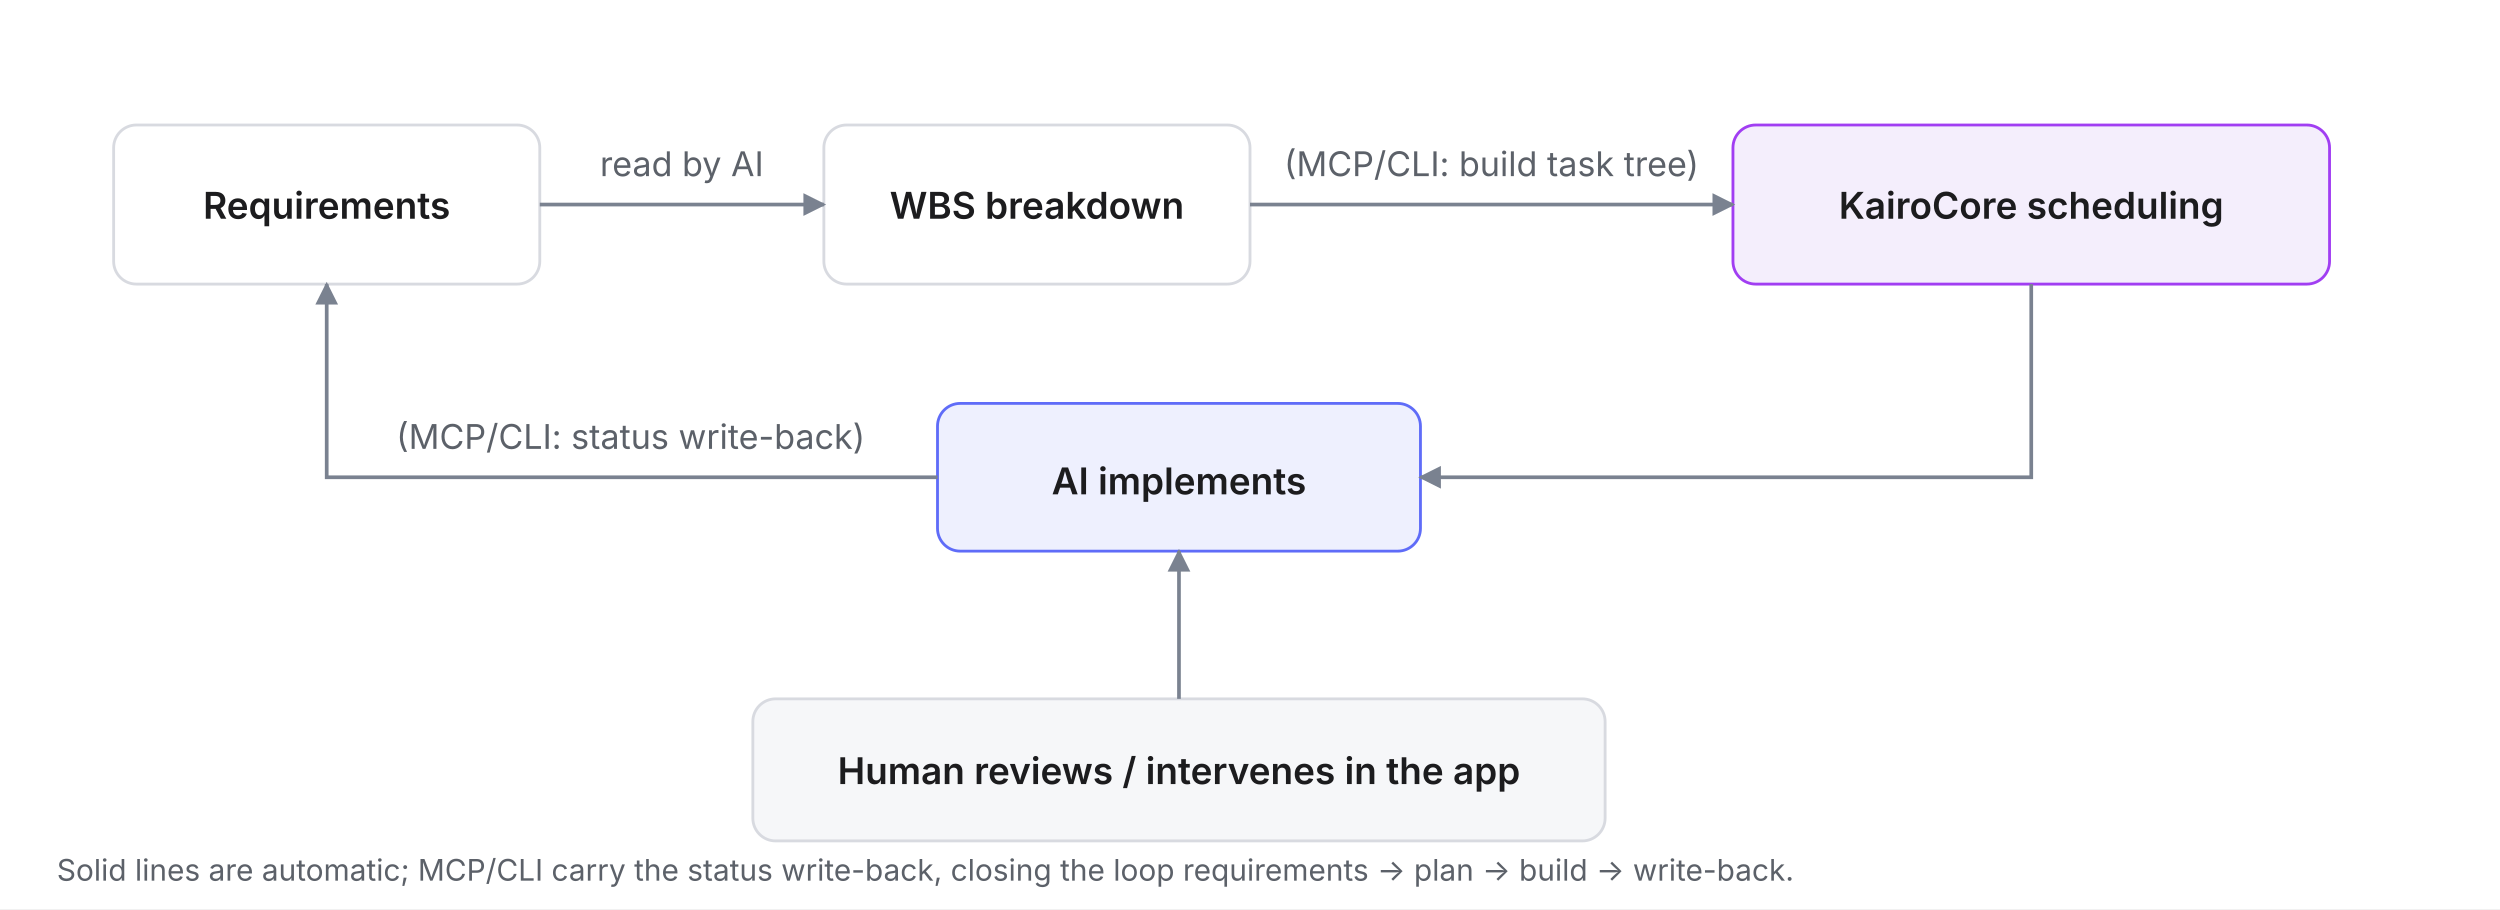
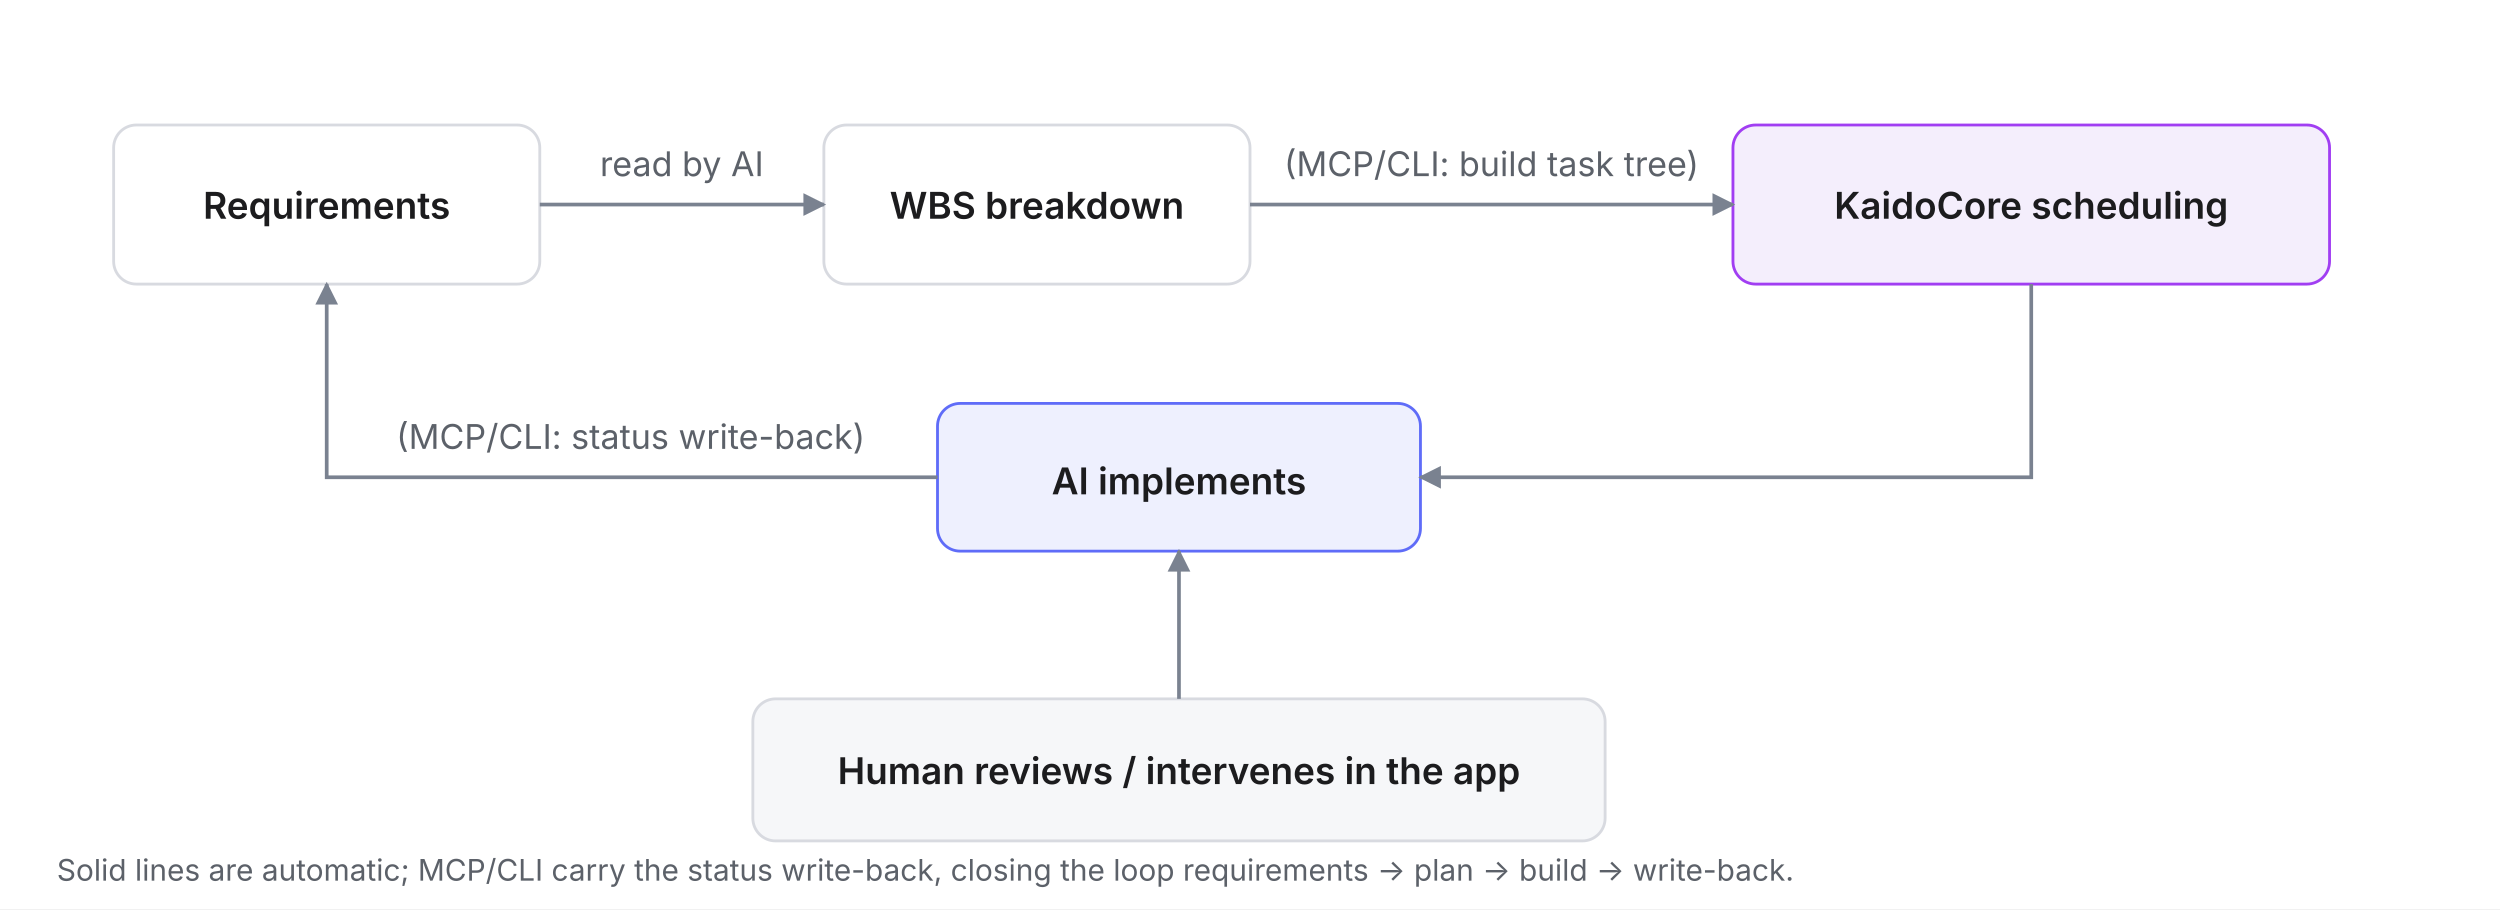
- <svg xmlns="http://www.w3.org/2000/svg" viewBox="0 0 880 320" width="880" height="320" role="img" aria-labelledby="kairo-fig-title kairo-fig-desc">
+ <svg xmlns="http://www.w3.org/2000/svg" viewBox="0 0 880 320" width="880" height="320" role="img" aria-labelledby="kaido-fig-title kaido-fig-desc">
  <style>
    .canvas { fill: #FFFFFF; }
    .panel { fill: #FFFFFF; stroke: #D8DAE0; stroke-width: 1; }
    .soft { fill: #F6F7F9; stroke: #D8DAE0; stroke-width: 1; }
    .accent { fill: #EEF0FE; stroke: #5F6CF8; stroke-width: 1; }
    .core { fill: #F4EEFC; stroke: #A13EF2; stroke-width: 1; }
    .line { stroke: #7A8290; stroke-width: 1.3; fill: none; }
    .tree { stroke: #C3C7D0; stroke-width: 1; fill: none; }
    .t-title { font: 600 13px "SF Pro Text", -apple-system, "PingFang SC", "Hiragino Sans GB", "Microsoft YaHei", sans-serif; fill: #1C1C1E; }
    .t-sub { font: 400 12px "SF Pro Text", -apple-system, "PingFang SC", "Hiragino Sans GB", "Microsoft YaHei", sans-serif; fill: #5C6169; }
    .t-name { font: 600 12.5px "SF Mono", ui-monospace, Menlo, monospace; fill: #1C1C1E; }
    .t-mono { font: 400 12px "SF Mono", ui-monospace, Menlo, monospace; fill: #1C1C1E; }
    .t-band { font: 600 11px "SF Pro Text", -apple-system, "PingFang SC", "Hiragino Sans GB", "Microsoft YaHei", sans-serif; fill: #5C6169; letter-spacing: 0.4px; }
    .t-note { font: 400 10.5px "SF Pro Text", -apple-system, "PingFang SC", "Hiragino Sans GB", "Microsoft YaHei", sans-serif; fill: #5C6169; }
    .arrow-head { fill: #7A8290; }
    @media (prefers-color-scheme: dark) {
      .canvas { fill: #1C1C1E; }
      .panel { fill: #2C2C2E; stroke: #3A3A3C; }
      .soft { fill: #242426; stroke: #3A3A3C; }
      .accent { fill: #232640; stroke: #5F6CF8; }
      .core { fill: #2B2233; stroke: #A13EF2; }
      .line { stroke: #8B93A3; }
      .tree { stroke: #4A4A4E; }
      .t-title, .t-name, .t-mono { fill: #F2F2F7; }
      .t-sub, .t-band, .t-note { fill: #A6A6AD; }
      .arrow-head { fill: #8B93A3; }
    }
  </style>
  <defs>
-     <marker id="kairo-arrow" markerWidth="8" markerHeight="8" refX="7.2" refY="4" orient="auto" markerUnits="userSpaceOnUse">
+     <marker id="kaido-arrow" markerWidth="8" markerHeight="8" refX="7.2" refY="4" orient="auto" markerUnits="userSpaceOnUse">
      <path d="M0,0 L8,4 L0,8 Z" class="arrow-head" />
    </marker>
  </defs>
  <rect class="canvas" x="0" y="0" width="880" height="320" />
  <rect class="panel" x="40" y="44" width="150" height="56" rx="8" />
  <text class="t-title" x="115" y="77" text-anchor="middle">Requirements</text>
  <rect class="panel" x="290" y="44" width="150" height="56" rx="8" />
  <text class="t-title" x="365" y="77" text-anchor="middle">WBS breakdown</text>
  <rect class="core" x="610" y="44" width="210" height="56" rx="8" />
-   <text class="t-title" x="715" y="77" text-anchor="middle">KairoCore scheduling</text>
-   <path class="line" d="M190,72 L290,72" marker-end="url(#kairo-arrow)" />
+   <text class="t-title" x="715" y="77" text-anchor="middle">KaidoCore scheduling</text>
+   <path class="line" d="M190,72 L290,72" marker-end="url(#kaido-arrow)" />
  <text class="t-sub" x="240" y="62" text-anchor="middle">read by AI</text>
-   <path class="line" d="M440,72 L610,72" marker-end="url(#kairo-arrow)" />
+   <path class="line" d="M440,72 L610,72" marker-end="url(#kaido-arrow)" />
  <text class="t-sub" x="525" y="62" text-anchor="middle">(MCP/CLI: build task tree)</text>
  <rect class="accent" x="330" y="142" width="170" height="52" rx="8" />
  <text class="t-title" x="415" y="174" text-anchor="middle">AI implements</text>
-   <path class="line" d="M715,100 L715,168 L500,168" marker-end="url(#kairo-arrow)" />
-   <path class="line" d="M330,168 L115,168 L115,100" marker-end="url(#kairo-arrow)" />
+   <path class="line" d="M715,100 L715,168 L500,168" marker-end="url(#kaido-arrow)" />
+   <path class="line" d="M330,168 L115,168 L115,100" marker-end="url(#kaido-arrow)" />
  <text class="t-sub" x="222" y="158" text-anchor="middle">(MCP/CLI: status write-back)</text>
  <rect class="soft" x="265" y="246" width="300" height="50" rx="8" />
  <text class="t-title" x="415" y="276" text-anchor="middle">Human reviews / intervenes in the app</text>
-   <path class="line" d="M415,246 L415,194" marker-end="url(#kairo-arrow)" />
+   <path class="line" d="M415,246 L415,194" marker-end="url(#kaido-arrow)" />
  <text class="t-note" x="20" y="310">Solid lines are automatic; MCP/CLI carry the status write-back, closing the loop requirements → plan → build → write-back.</text>
</svg>
